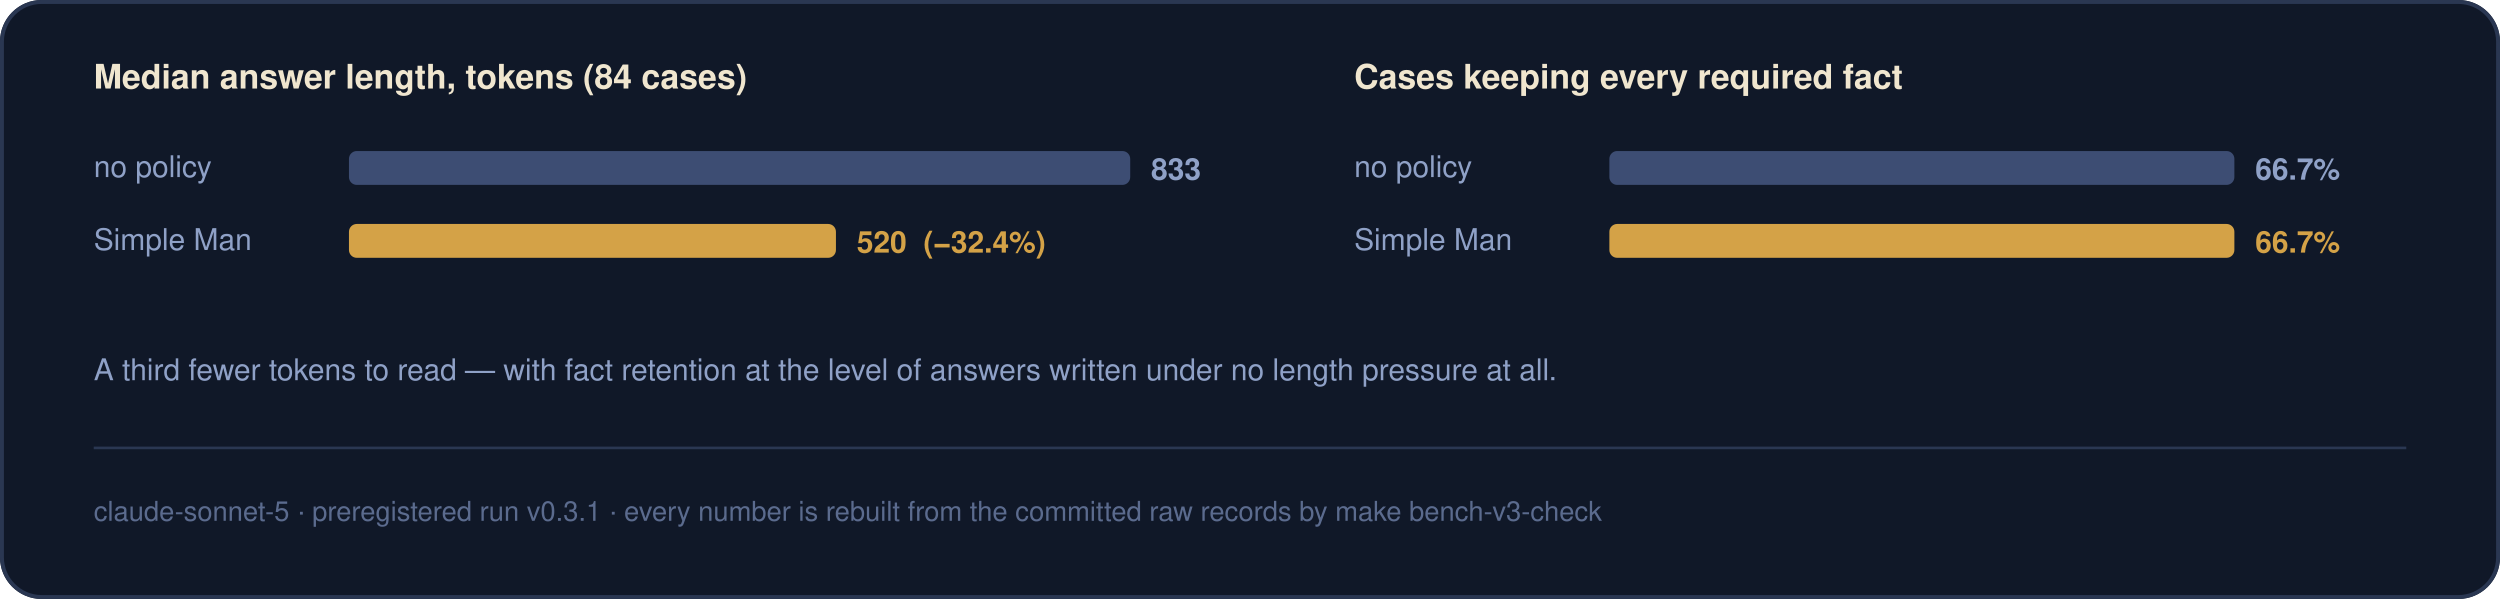
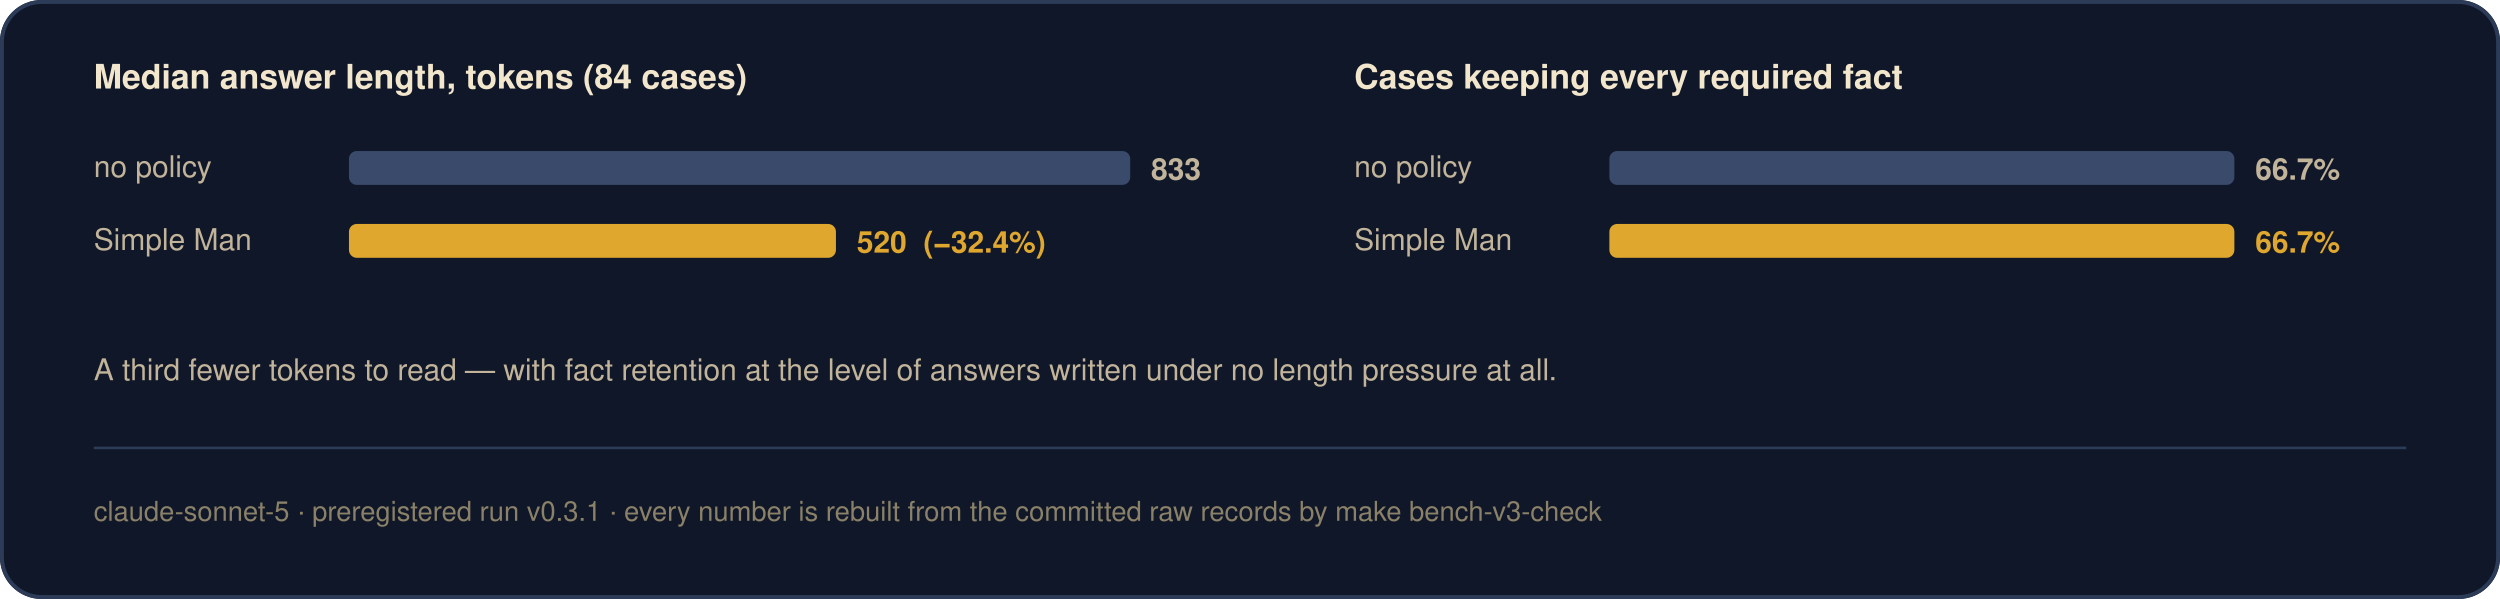
<svg xmlns="http://www.w3.org/2000/svg" width="960" height="230" viewBox="0 0 960 230" role="img" aria-label="Simple Man benchmark: median answer length 520 tokens vs 833 without a policy; 66.7% of cases keep every required fact in both arms">
  <style>
    text { font-family: -apple-system, "Segoe UI", Helvetica, Arial, sans-serif; }
-     .h { font-size: 13px; font-weight: 600; fill: #f0e6cf; }
-     .l { font-size: 11.5px; fill: #8fa1c7; }
-     .v { font-size: 11.5px; font-weight: 600; fill: #8fa1c7; }
-     .vg { font-size: 11.5px; font-weight: 600; fill: #d4a247; }
+     .h { font-size: 13px; font-weight: 600; fill: #f2e6cc; }
+     .l { font-size: 11.5px; fill: #c2b49a; }
+     .v { font-size: 11.5px; font-weight: 600; fill: #c2b49a; }
+     .vg { font-size: 11.5px; font-weight: 600; fill: #e0a72e; }
  </style>
-   <rect x="0" y="0" width="960" height="230" rx="16" fill="#101828" />
-   <rect x="0.75" y="0.75" width="958.5" height="228.5" rx="15.25" fill="none" stroke="#2a3752" stroke-width="1.5" />
+   <rect x="0" y="0" width="960" height="230" rx="16" fill="#0f1728" />
+   <rect x="0.75" y="0.75" width="958.5" height="228.5" rx="15.25" fill="none" stroke="#2c3b57" stroke-width="1.5" />
  <g transform="translate(36,34)">
    <text x="0" y="0" class="h">Median answer length, tokens (84 cases)</text>
    <text x="0" y="34" class="l">no policy</text>
-     <rect x="98" y="24" width="300" height="13" rx="3" fill="#3d4d73" />
+     <rect x="98" y="24" width="300" height="13" rx="3" fill="#3a4a6b" />
    <text x="406" y="35" class="v">833</text>
    <text x="0" y="62" class="l">Simple Man</text>
-     <rect x="98" y="52" width="187" height="13" rx="3" fill="#d4a247" />
+     <rect x="98" y="52" width="187" height="13" rx="3" fill="#e0a72e" />
    <text x="293" y="63" class="vg">520  (−32.4%)</text>
  </g>
  <g transform="translate(520,34)">
    <text x="0" y="0" class="h">Cases keeping every required fact</text>
    <text x="0" y="34" class="l">no policy</text>
-     <rect x="98" y="24" width="240" height="13" rx="3" fill="#3d4d73" />
+     <rect x="98" y="24" width="240" height="13" rx="3" fill="#3a4a6b" />
    <text x="346" y="35" class="v">66.7%</text>
    <text x="0" y="62" class="l">Simple Man</text>
-     <rect x="98" y="52" width="240" height="13" rx="3" fill="#d4a247" />
+     <rect x="98" y="52" width="240" height="13" rx="3" fill="#e0a72e" />
    <text x="346" y="63" class="vg">66.7%</text>
  </g>
  <text x="36" y="146" class="l">A third fewer tokens to read — with fact retention at the level of answers written under no length pressure at all.</text>
-   <line x1="36" y1="172" x2="924" y2="172" stroke="#2a3752" stroke-width="1" />
-   <text x="36" y="200" style="font-size:10.5px;fill:#5b6b8e;">claude-sonnet-5 · preregistered run v0.3.1 · every number is rebuilt from the committed raw records by make bench-v3-check</text>
+   <line x1="36" y1="172" x2="924" y2="172" stroke="#2c3b57" stroke-width="1" />
+   <text x="36" y="200" style="font-size:10.5px;fill:#8a8168;">claude-sonnet-5 · preregistered run v0.3.1 · every number is rebuilt from the committed raw records by make bench-v3-check</text>
</svg>
